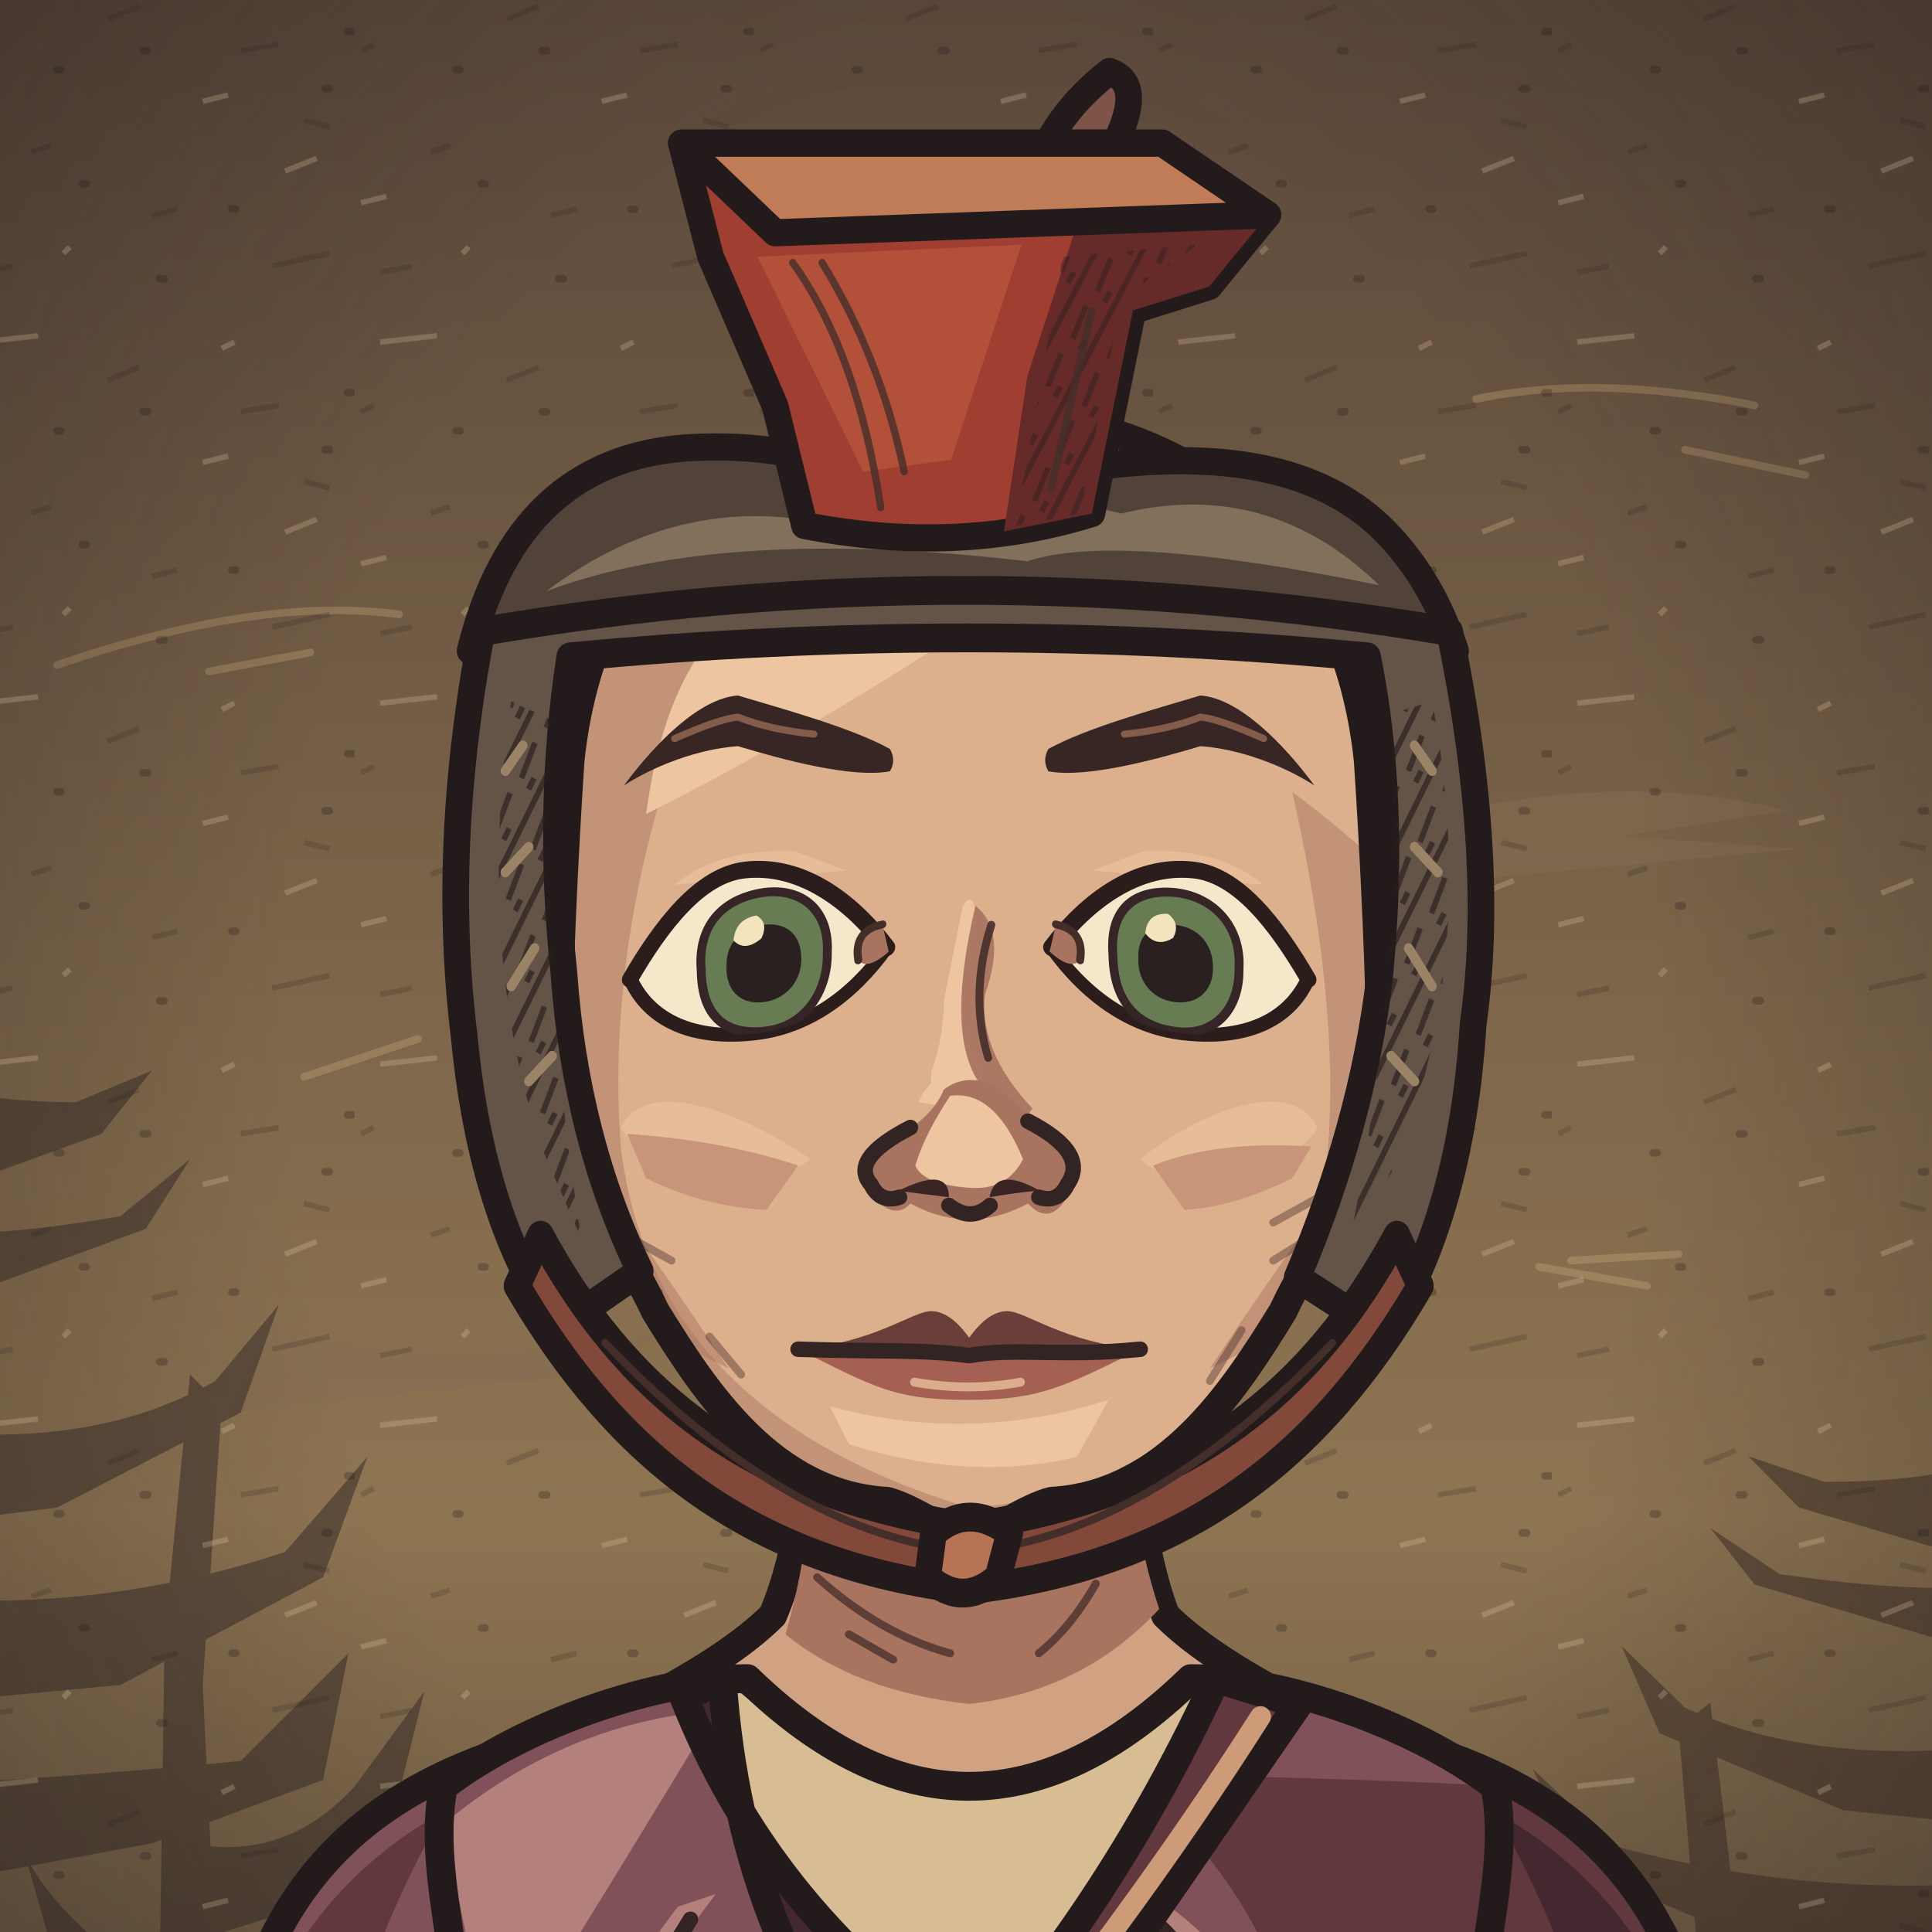
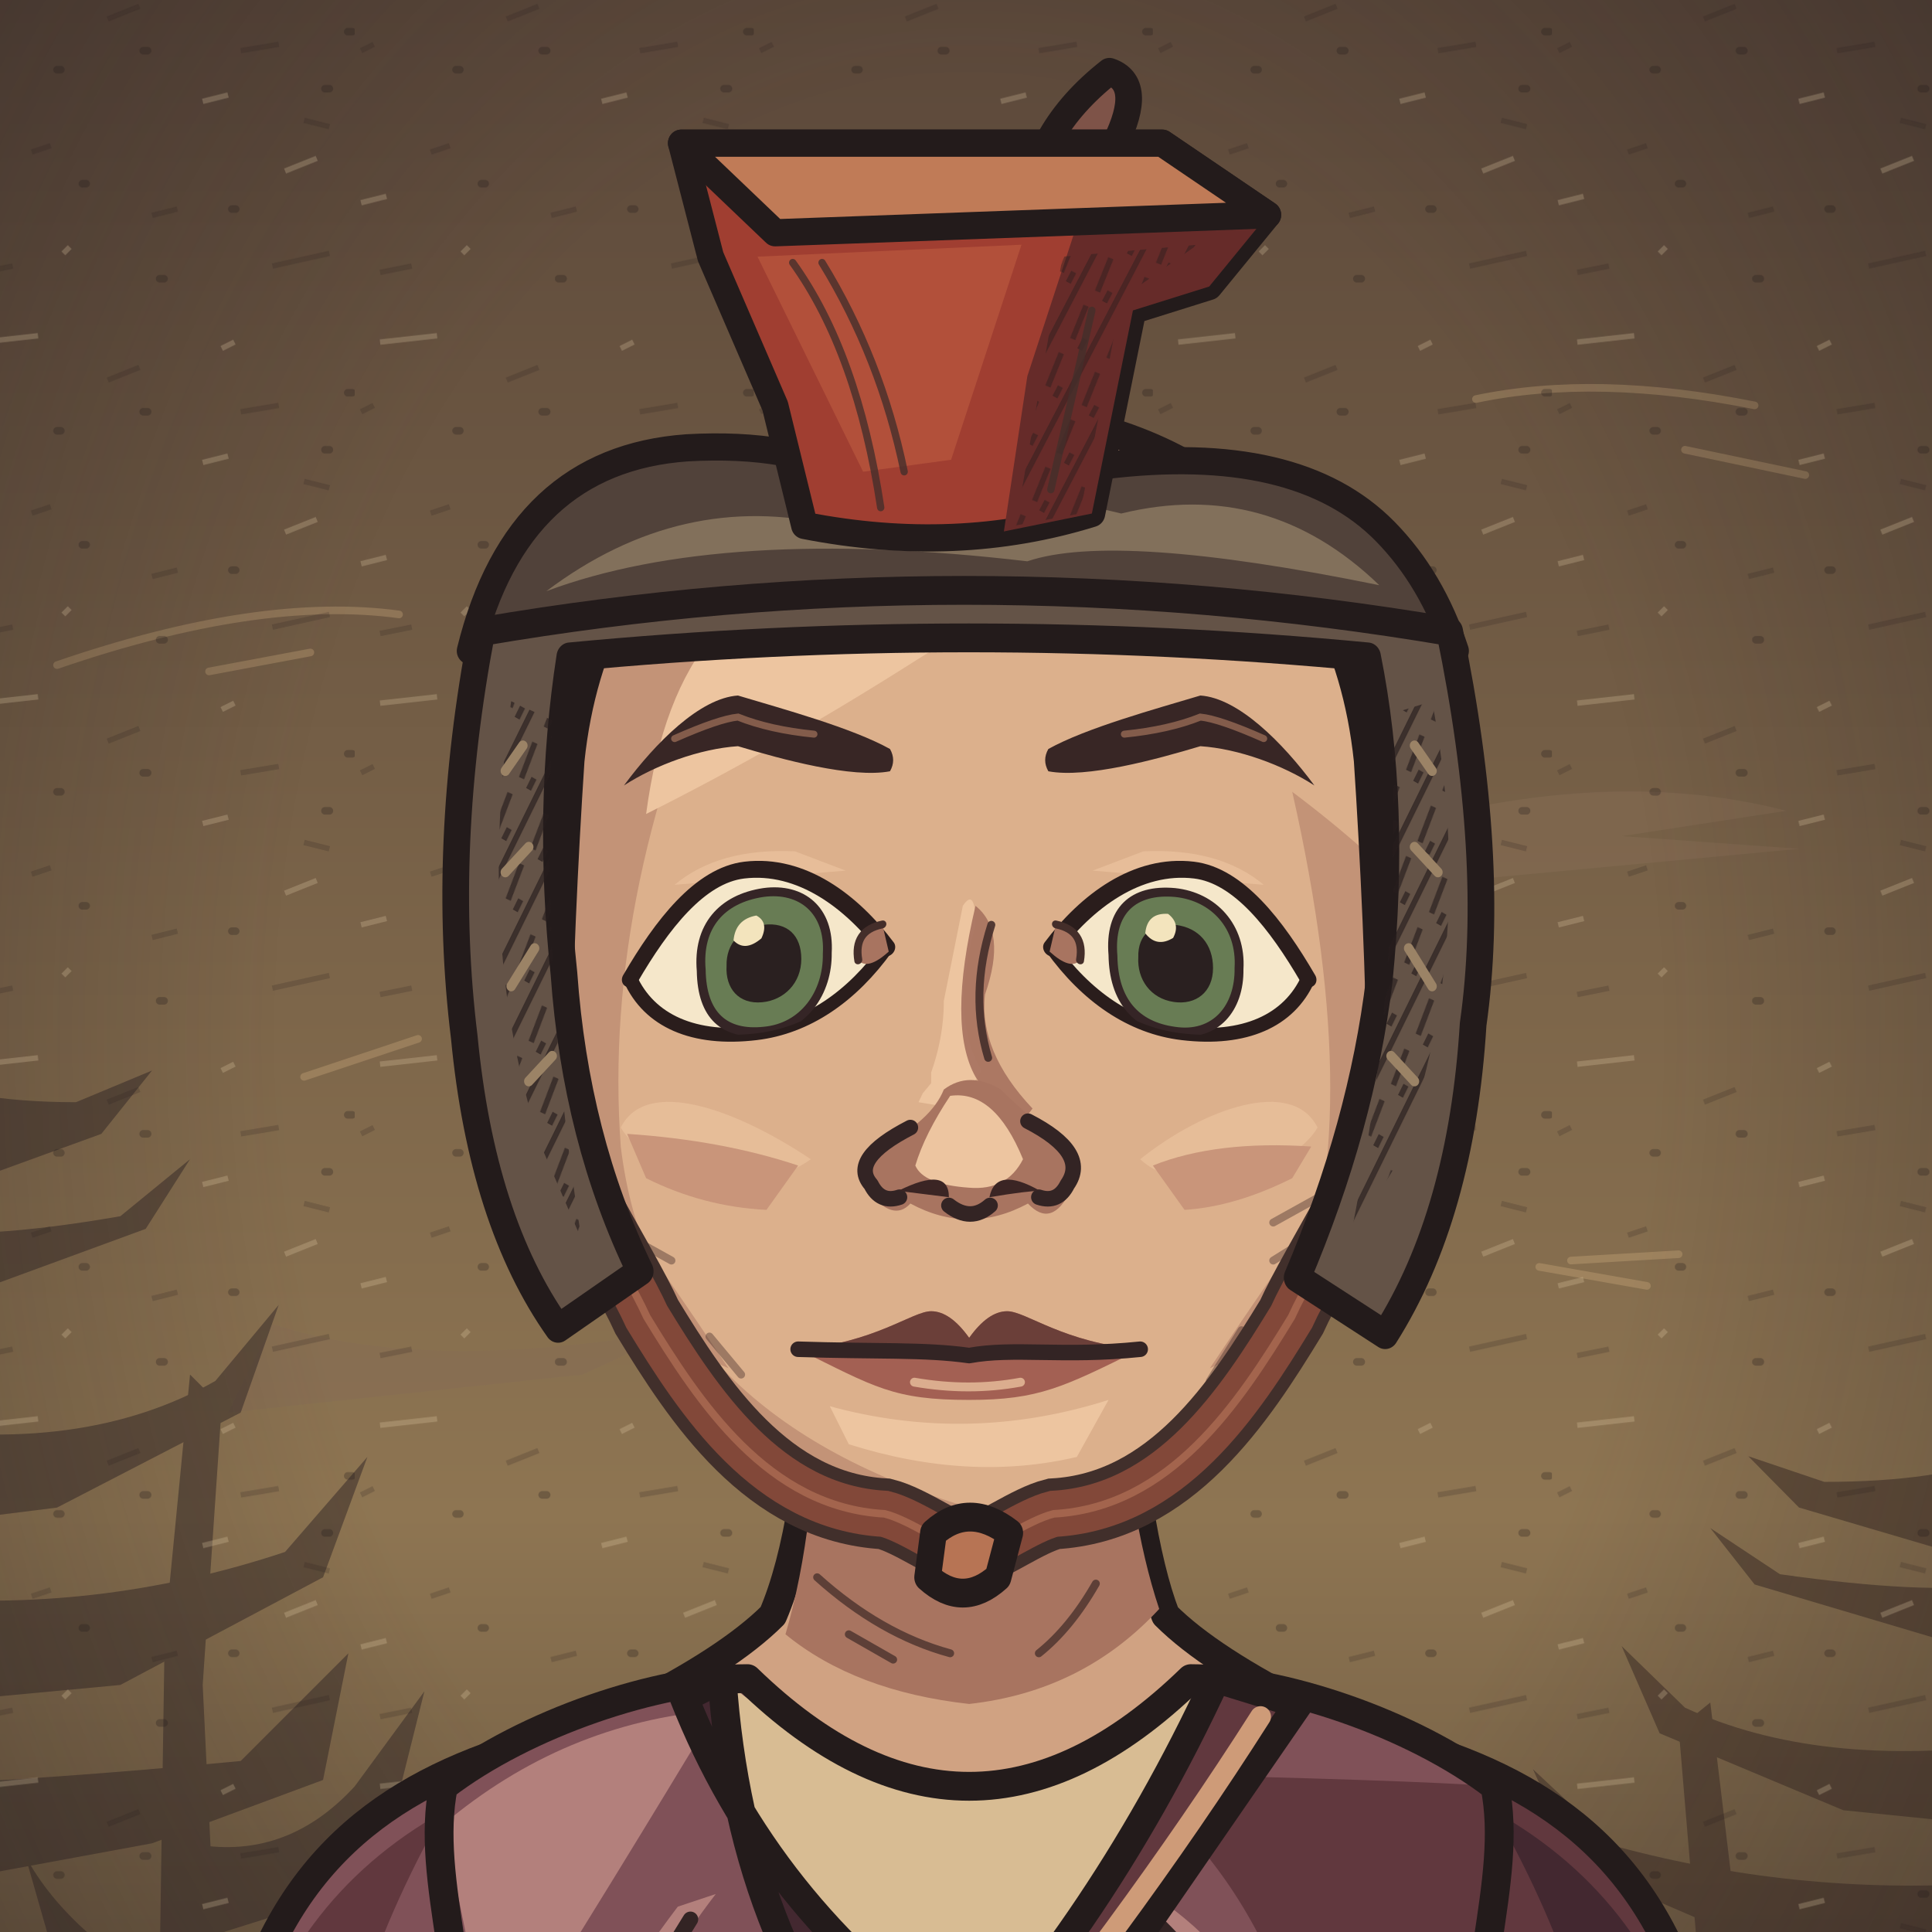
<svg xmlns="http://www.w3.org/2000/svg" xmlns:xlink="http://www.w3.org/1999/xlink" aria-labelledby="title" width="32" height="32" viewBox="7 8 305 305" role="img">
  <defs>
    <style>
      .edge {stroke:#231b1b;stroke-width:4.55;stroke-linecap:round;stroke-linejoin:round}
      .seam {fill:none;stroke:#332424;stroke-width:2.45;stroke-linecap:round;stroke-linejoin:round}
      .etch {fill:none;stroke:#442e2a;stroke-width:1.25;stroke-linecap:round}
      .hair-line {fill:none;stroke:#967661;stroke-width:1.45;stroke-linecap:round}
      .white {fill:#f5e7ca;stroke:#2a1d1c;stroke-width:2.65;stroke-linejoin:round}
      .label {fill:#efdfc1;font:600 20px Georgia,serif}
      .muted {fill:#b8aa96;font:13px 'Segoe UI',sans-serif}
      .section {fill:#dcbb8e;font:600 14px 'Segoe UI',sans-serif}
    </style>
    <linearGradient id="umber" x2="0" y2="1" gradientUnits="objectBoundingBox">
      <stop stop-color="#594639" />
      <stop offset=".56" stop-color="#8e7552" />
      <stop offset="1" stop-color="#3c3029" />
    </linearGradient>
    <linearGradient id="ash" x2="0" y2="1" gradientUnits="objectBoundingBox">
      <stop stop-color="#3b423d" />
      <stop offset=".56" stop-color="#7a7d67" />
      <stop offset="1" stop-color="#242b28" />
    </linearGradient>
    <linearGradient id="rose" x2="0" y2="1" gradientUnits="objectBoundingBox">
      <stop stop-color="#51404a" />
      <stop offset=".56" stop-color="#8a6972" />
      <stop offset="1" stop-color="#372c33" />
    </linearGradient>
    <pattern id="paper-grain" width="63" height="57" patternUnits="userSpaceOnUse">
      <path d="M1 16l2-1m21-4 5-2m16 7 6-1M12 32l3-1m16 11 4-1m20-14 4 1M4 51l5-1m41 0 9-2" fill="none" stroke="#231a1b" stroke-width=".85" opacity=".19" />
      <path d="M4 5l9-1m29 2 2-1M1 40l4-1m12 9 1-1m21-23 4-1m9 12 5-2" fill="none" stroke="#f0dbb5" stroke-width=".85" opacity=".23" />
      <path d="M16 19h.6m13-3h.7m28 6h.7m-39 15h.6m23 4h.6m-12 11h.7m29-39h.7" fill="none" stroke="#21191a" stroke-width="1.2" opacity=".28" stroke-linecap="round" />
    </pattern>
    <pattern id="ink-lines" width="7" height="9" patternUnits="userSpaceOnUse" patternTransform="rotate(28)">
      <path d="M1 -2V10m2.8-8 .6 6m1.9-1v5" stroke="#271d1d" stroke-width=".95" fill="none" opacity=".65" />
    </pattern>
    <radialGradient id="vignette" cx=".5" cy=".39" r=".72">
      <stop offset=".47" stop-color="#20191c" stop-opacity="0" />
      <stop offset="1" stop-color="#20191c" stop-opacity=".48" />
    </radialGradient>
    <g id="firs" fill="currentColor">
      <path d="M10 439Q15 379 12 300L9 220 15 146 15 54 19 80 21 147 28 230 25 326 29 439Z" />
      <path d="M17 169Q27 174 45 174L57 169 49 179 27 187 17 185                M18 194Q29 196 52 192L63 183 56 194 26 205 16 207                M15 225Q46 230 67 218L77 206 71 223 42 238 18 241                M17 252Q48 255 78 245L91 230 84 249 52 266 20 269                M14 282Q40 281 71 278L88 261 84 281 57 291 19 298                M19 312Q43 316 69 310L88 299 84 310 58 322 22 325" />
      <path d="M6 312 0 315V284L11 285M0 266 13 270V250L0 249M0 220 15 221 15 206 0 202                M0 180 16 181V167L0 165M0 141 15 150V138L0 133M0 112 17 127V118L0 104" />
      <path d="M64 440Q55 380 58 324L59 258 63 217 68 222 65 266 68 328 76 440Z                M63 291Q78 294 89 282L100 267 96 283 81 301 62 307                M63 323Q80 323 106 304L98 321 68 339                M63 316Q44 306 37 293L41 307 64 329Z" />
    </g>
    <g id="brambles" fill="none" stroke="currentColor" stroke-linecap="round" stroke-linejoin="round">
      <path stroke-width="3.8" d="M9 440Q13 401 21 380T26 333m-8 57Q39 375 43 352m-28 46Q6 377 0 376M41 440Q41 402 63 385m-20 44q26-6 39-30" />
      <path stroke-width="2" d="M23 364l14-13m-12 4-7-15m20 29 17-4m-15-1 1-11m13 49 2-17m2 14 18-5m-34 32q-12-10-17-10" />
    </g>
    <g id="night-scratches" fill="none" stroke="currentColor" stroke-width="1.2" stroke-linecap="round">
      <path d="M16 113q32-11 54-8m-30 9 16-3m184-40q19-4 44 1m-11 7 19 4                M24 335q33-3 68-16m-44 16 26-4m164-9q31 5 60-3m-39 8 38-3                M27 391q22-6 52-5m168 14q28-8 57-8m-40 11 24-4                M55 178l18-6m177 36 17 3m-12-4 17-1" />
    </g>
    <g id="shirt-setting">
      <rect width="320" height="440" fill="url(#umber)" />
      <path d="M50 217q24 8 64 1l-15 7-56 6m176-90q39-13 70-5l-26 4 28 2-64 6" fill="#856c54" opacity=".5" />
      <use xlink:href="#firs" style="color:#342827" opacity=".52" transform="translate(-26 8)" />
      <use xlink:href="#firs" style="color:#413128" opacity=".58" transform="translate(340 101) scale(-1 .81)" />
      <use xlink:href="#night-scratches" style="color:#dfbb87" opacity=".28" />
      <use xlink:href="#brambles" style="color:#291f22" opacity=".71" />
      <rect width="320" height="440" fill="url(#vignette)" />
      <rect width="320" height="440" fill="url(#paper-grain)" />
    </g>
    <g id="armor-setting">
      <rect width="320" height="440" fill="url(#ash)" />
      <path d="M42 173q49-4 68 3l-43 6 25 3-49 4m151 35q47 10 104-6l-26 14-62 8Z" fill="#707764" opacity=".48" />
      <use xlink:href="#firs" style="color:#27312c" opacity=".64" transform="translate(-36 30)" />
      <use xlink:href="#firs" style="color:#303833" opacity=".75" transform="translate(324 45) scale(-.86 1.03)" />
      <use xlink:href="#brambles" style="color:#252a27" opacity=".62" transform="translate(319 10) scale(-1 1)" />
      <use xlink:href="#night-scratches" style="color:#d8d8a9" opacity=".28" transform="translate(-2 21)" />
      <rect width="320" height="440" fill="url(#vignette)" />
      <rect width="320" height="440" fill="url(#paper-grain)" />
    </g>
    <g id="woman-setting">
      <rect width="320" height="440" fill="url(#rose)" />
      <path d="M44 235q40-4 76-1l-20 6-36 2 19 3-44 5m183-50q35 3 60-3l-24 9-31 2" fill="#775d65" opacity=".6" />
      <use xlink:href="#firs" style="color:#3b2b34" opacity=".58" transform="translate(-20 84) scale(.86 .91)" />
      <use xlink:href="#firs" style="color:#3d2e39" opacity=".68" transform="translate(327 54) scale(-.85 .98)" />
      <path d="M300 440q-2-82-6-173l-9-103 7-35 12 42 9 98 7 171Z                M294 195q-10-18-25-24l-15-1 13-4 11 2 18 15                M285 162q-13-22-34-27l-7 4 7-11 17 4 20 17                M303 242q-18-23-36-27l-13 3 15-9 11 2 21 15" fill="#3a2b33" opacity=".64" />
      <use xlink:href="#brambles" style="color:#2d2229" opacity=".8" transform="translate(12 6)" />
      <use xlink:href="#night-scratches" style="color:#e1b8a8" opacity=".28" transform="translate(0 7)" />
      <rect width="320" height="440" fill="url(#vignette)" />
      <rect width="320" height="440" fill="url(#paper-grain)" />
    </g>
    <pattern id="mail-rings" width="14" height="13" patternUnits="userSpaceOnUse" patternTransform="rotate(-7)">
      <path d="M-1 2q3-3 6 0 1 3-2 5Q0 8-1 5M6 2q3-3 6 0 1 3-2 5Q7 8 6 5M3 8q3-3 6 0 1 3-2 5-3 1-4-2M10 8q3-3 6 0" fill="none" stroke="#2d2c28" stroke-width="1.6" stroke-linecap="round" />
      <path d="M-.5 4q1.5-2 3-1m5 1q1.4-2 3-1M4 10q1.5-2 3-1m4 1q1.4-2 3-1" fill="none" stroke="#9a9b87" stroke-width="1.12" opacity=".78" stroke-linecap="round" />
    </pattern>
    <pattern id="armor-plates" width="47" height="24" patternUnits="userSpaceOnUse" patternTransform="translate(4 4) rotate(2)">
      <path d="M1 0l21 .7 1 18-3 3-17-1-1-4Zm24 1 19-1 2 15-3 7-19-2Z" fill="#85867a" stroke="#352e2a" stroke-width="1.75" stroke-linejoin="round" />
      <path d="M2 2l18 .2-.2 4L5 7 4 17Zm24 0 16-1 1 4-14 2-3 10Z" fill="#a9a58d" />
      <path d="M19 4l4 14-3 3-16-1 13-4Zm22 2 4 10-2 5-17-1 13-4Z" fill="#62655f" />
      <path d="M7 7l1-.5m6 12 3-2m16-7 5-1m-7 5 4-2" fill="none" stroke="#d0c0a0" stroke-width=".9" opacity=".76" />
      <path d="M6 12q2-2 2.7 1-1 2.2-2.7.5Zm12 1q1.8-2 2.4.6-1 2.6-2.5.8Zm11 1q1-2.2 2.8-1-.2 2.9-2.8 2.1Zm12-2q2.2-1.4 2.3.8-1 2.3-2.3.5Z" fill="#3c342d" />
    </pattern>
    <clipPath id="portrait-frame">
      <rect width="320" height="440" />
    </clipPath>
    <clipPath id="wardrobe-torso-mask">
      <path d="M125 273 C111 273 90 280 77 290 C74 305 82 322 80 346 C78 370 88 386 87 400 C86 415 75 431 70 445 H250 C245 431 234 415 233 400 C232 386 242 370 240 346 C238 322 246 305 243 290 C230 280 209 273 195 273 Q160 307 125 273Z" />
    </clipPath>
    <clipPath id="wardrobe-sleeve-mask">
      <path d="M88 284C66 291 50 304 44 332C34 362 33 415 53.5 445H88.5Q108 406 106 336Z" />
    </clipPath>
    <clipPath id="face-shape-clip">
      <path d="M 160 73 C 191 73 219 90 223 128 C 224 143 225 164 225 177 C 225 189 213.19 207 209.55 215 C 201.55 228 191 244 173 245 C 169 246 163.6 250 160 251 C 156.4 250 151 246 147 245 C 129 244 118.45 228 110.45 215 C 106.81 207 95 189 95 177 C 95 164 96 143 97 128 C 101 90 129 73 160 73 Z" />
    </clipPath>
    <clipPath id="face-features-eye-left">
      <path d="M-21 0 C-16 -8 -10 -15 -3 -15 C6 -15 14 -8 19.5 0 C14 7 7 11 -1 11 C-11 11 -18 7 -21 0Z" />
    </clipPath>
    <clipPath id="face-features-eye-right">
      <path d="M-21 0 C-16 -8 -10 -15 -3 -15 C6 -15 14 -8 19.5 0 C14 7 7 11 -1 11 C-11 11 -18 7 -21 0Z" />
    </clipPath>
    <clipPath id="face-features-nose-bridge">
      <path d="M154 144H167V179L172 185V187H149V185L154 179Z" />
    </clipPath>
  </defs>
  <g clip-path="url(#portrait-frame)">
    <use xlink:href="#shirt-setting" />
    <g data-part="neck">
      <g id="face-shape-neck">
        <path d="M 136 219 Q 135 249 129 263 Q 122 270 106 278 L 123 301 197 301 214 278 Q 198 270 191 263 Q 186 250 184 219 Z" fill="#d0a282" class="edge" />
        <path d="M 136 224 184 224 Q 185 247 190 262 Q 178 275 160 277 Q 142 275 131 266 Q 136 249 136 224 Z" fill="#a87460" />
        <path d="M 136 257 q 10 9 21 12 m -16 -3 7 4 m 32 -12 q -4 7 -9 11" class="etch" opacity=".75" />
      </g>
    </g>
    <g id="wardrobe-outfit-steppe_dress" data-outfit="steppe_dress">
      <path d="M88 284C66 291 50 304 44 332C34 362 33 415 53.5 445H88.5Q108 406 106 336Z" fill="#805158" class="edge" data-part="sleeve-outline" data-side="left" />
      <g data-part="sleeve-left" clip-path="url(#wardrobe-sleeve-mask)">
        <path d="M45 337 Q52 308 77 294 Q59 326 60 351 L49 373 Q49 421 60 444 H46 Q31 397 45 337Z" fill="#61383e" />
        <path d="M44 354 Q55 326 64 315 Q55 342 58 359 L41 383Z" fill="url(#ink-lines)" opacity=".44" />
        <path d="M49 376 q10 -11 20 -14 m-18 27 16 -10 M48 414 q4 11 13 21" class="seam" />
        <path d="M50 354 l9 -17 m-9 24 9 -14 m-6 61 10 13" class="etch" />
      </g>
      <g transform="translate(320 0) scale(-1 1)">
        <path d="M88 284C66 291 50 304 44 332C34 362 33 415 53.5 445H88.5Q108 406 106 336Z" fill="#61383e" class="edge" data-part="sleeve-outline" data-side="right" />
        <g data-part="sleeve-right" clip-path="url(#wardrobe-sleeve-mask)">
          <path d="M45 337 Q52 308 77 294 Q59 326 60 351 L49 373 Q49 421 60 444 H46 Q31 397 45 337Z" fill="#432830" />
          <path d="M44 354 Q55 326 64 315 Q55 342 58 359 L41 383Z" fill="url(#ink-lines)" opacity=".44" />
          <path d="M49 376 q10 -11 20 -14 m-18 27 16 -10 M48 414 q4 11 13 21" class="seam" />
          <path d="M50 354 l9 -17 m-9 24 9 -14 m-6 61 10 13" class="etch" />
        </g>
      </g>
      <path d="M125 273 C111 273 90 280 77 290 C74 305 82 322 80 346 C78 370 88 386 87 400 C86 415 75 431 70 445 H250 C245 431 234 415 233 400 C232 386 242 370 240 346 C238 322 246 305 243 290 C230 280 209 273 195 273 Q160 307 125 273Z" fill="#805158" />
      <g data-part="torso" clip-path="url(#wardrobe-torso-mask)">
        <path d="M77 296 Q96 280 120 278 Q105 303 85 335Z" fill="#b3807c" />
        <path d="M184 288 Q230 289 243 290 L260 444 H220 Q229 405 217 371 Q218 313 184 288Z" fill="#61383e" />
        <path d="M78 344 Q88 359 84 381 L69 402 L61 359Z" fill="#61383e" />
        <path d="M210 371 Q226 390 238 386 L237 416 L223 412Z" fill="url(#ink-lines)" opacity=".42" />
        <path d="M120 307 Q103 329 95 361 Q89 342 114 309Z M179 302 Q209 314 216 353 Q203 321 179 302Z" fill="#b3807c" />
        <path d="M133 409 Q124 426 123 444 H113 Q119 423 133 409Z M174 412 Q184 426 192 445 H177Z" fill="#b3807c" />
        <path d="M116 311 Q101 335 92 360 M190 312 Q207 329 228 367 M150 338 q-3 22 3 42 m11 -31 6 35 M129 421 l-7 24 m60 -28 8 27" class="seam" />
        <path d="M98 369 l-7 16 m12 -12 -6 12 M225 355 l6 19 m-11 -12 5 15 M143 367 l2 14 m65 44 4 13" class="etch" />
        <path d="M121 273 Q160 305 199 273 Q184 316 153 345 Q122 312 121 273Z" fill="#d8bc93" />
        <path d="M115 276 Q128 309 158 330 L150 344 Q124 317 121 273Z" fill="#432830" class="edge" />
        <path d="M199 273 Q180 314 151 343 Q116 377 101 398 Q86 423 80 445 L98 445 Q105 420 119 394 Q158 352 172 335 Q192 306 212 277Z" fill="#61383e" class="edge" />
        <path d="M206 279 Q185 312 156 347 Q128 376 108 405 Q93 429 87 444" fill="none" stroke="#ce9b78" stroke-width="3.3" stroke-linecap="round" />
      </g>
      <path d="M125 273 C111 273 90 280 77 290 C74 305 82 322 80 346 C78 370 88 386 87 400 C86 415 75 431 70 445 H250 C245 431 234 415 233 400 C232 386 242 370 240 346 C238 322 246 305 243 290 C230 280 209 273 195 273 Q160 307 125 273Z" fill="none" class="edge" />
      <g data-part="belt" clip-path="url(#wardrobe-torso-mask)">
        <path d="M77 397Q160 408 243 398L242 409Q160 421 78 410Z" fill="#735142" class="edge" />
        <path d="M79 400Q160 413 241 401M80 406Q160 418 240 406" fill="none" stroke="#bb986b" stroke-width="1.55" stroke-linecap="round" />
        <path d="M166 409Q165 416 172 420L175 414 180 429 173 435 169 422 164 428 160 424Z" fill="#967451" class="seam" />
      </g>
    </g>
    <g id="face-shape">
      <path d="M 160 73 C 191 73 219 90 223 128 C 224 143 225 164 225 177 C 225 189 213.19 207 209.55 215 C 201.55 228 191 244 173 245 C 169 246 163.6 250 160 251 C 156.4 250 151 246 147 245 C 129 244 118.45 228 110.45 215 C 106.81 207 95 189 95 177 C 95 164 96 143 97 128 C 101 90 129 73 160 73 Z" fill="#dcb08c" />
      <g clip-path="url(#face-shape-clip)">
        <path d="M 70 141 Q 104 91 123 103 Q 102 148 105 189 Q 110 231 160 246 Q 192 244 211 214 Q 223 186 211 133 Q 235 151 250 174 L 250 265 70 265 Z" fill="#c39377" />
        <path d="M 109 136.5 Q 114 99 142 98 Q 173 89 195 107 Q 174 98 152 112 Q 130 126 109 136.5 Z" fill="#edc5a0" />
        <g transform="translate(160 0) scale(-1 1)">
          <path d="M 25 191 C 37 183 51 178 55 186 C 51 193 34 197.667 25 191 Z" fill="#edc5a0" opacity=".605" />
          <path d="M 27 192 Q 39 188 54 187 L 51 194 Q 42 198.5 32 199 Z" fill="#c9957a" />
          <path d="M 56 198 Q 48 209 38 224 Q 52 218 62 202 Z" fill="#a87460" opacity=".51" />
        </g>
        <g transform="translate(160 0) scale(1 1)">
          <path d="M 27 191 C 37 183 51 178 55 186 C 51 193 34 197.667 27 191 Z" fill="#edc5a0" opacity=".605" />
          <path d="M 29 192 Q 39 188 54 189 L 51 194 Q 42 198.5 34 199 Z" fill="#c9957a" />
          <path d="M 56 198 Q 48 209 38 224 Q 52 218 62 202 Z" fill="#a87460" opacity=".51" />
        </g>
        <path d="M 92 183 Q 99 211 120 232 L 132 247 119 248 Q 98 234 85 212 Z M 229 184 Q 224 217 203 241 L 193 250 209 247 Q 230 233 240 211 Z" fill="url(#ink-lines)" opacity=".42" />
        <path d="M 138 230 Q 160 236 182 229 L 177 238 Q 160 242 141 236 Z" fill="#edc5a0" />
        <path d="M 104 202 l 9 5 m -8 1 6 4 m 97 -11 9 -5 m -9 11 8 -5 m -97 17 5 6 m 74 1 5 -8" class="etch" opacity=".42" />
      </g>
      <path d="M 160 73 C 191 73 219 90 223 128 C 224 143 225 164 225 177 C 225 189 213.19 207 209.55 215 C 201.55 228 191 244 173 245 C 169 246 163.6 250 160 251 C 156.4 250 151 246 147 245 C 129 244 118.45 228 110.45 215 C 106.81 207 95 189 95 177 C 95 164 96 143 97 128 C 101 90 129 73 160 73 Z" fill="none" class="edge" />
    </g>
    <g clip-path="url(#face-shape-clip)">
      <g data-part="eyes">
        <g transform="matrix(1 -0.12 0 1 127.5 160)">
          <path d="M-14 -14 Q-7 -19 5 -17 L13 -13" fill="#edc5a0" opacity=".65" />
          <path d="M-21 0 C-16 -8 -10 -15 -3 -15 C6 -15 14 -8 19.5 0 C14 7 7 11 -1 11 C-11 11 -18 7 -21 0Z" class="white" style="stroke-width:2.15" />
          <g clip-path="url(#face-features-eye-left)">
            <g transform="translate(0 0) scale(1 1)">
              <path d="M-9.8 0 C-10.4 -7 -6.6 -10.9 0 -11.1 C6.1 -11.2 10.5 -7 10.1 -.3 C10.2 5.9 6.4 11 0 10.8 C-6.1 10.7 -9.7 7.2 -9.8 0Z" fill="#687c54" stroke="#352526" stroke-width="1.4" />
              <path d="M-5.8 -.2C-5.9-3.8-3.5-6 .1-6 3.8-6 6-3.6 6 .1 6 3.9 3.3 6.3-.2 6.2-3.9 6.1-6 3.3-5.8-.2Z" fill="#2a2020" />
              <path d="M-4.7-4.1Q-4.4-7.4-1.1-7.6 .9-6.3-.3-3.9-2.9-2-4.7-4.1Z" fill="#f3e4bd" />
            </g>
          </g>
          <path d="M-21 0 C-16 -8 -10 -15 -3 -15 C6 -15 14 -8 19.5 0" fill="none" stroke="#2a1d1c" stroke-width="2.65" stroke-linecap="round" />
          <path d="M18.8 -3.8 Q14.2 -3.4 15 1.4 Q16.5 3.2 19.8 .6Z" fill="#a87460" />
          <path d="M18.8 -3.8 Q14.2 -3.4 15 1.4" class="etch" />
        </g>
        <g transform="matrix(-1 -0.12 0 1 192.5 160)">
          <path d="M-14 -14 Q-7 -19 5 -17 L13 -13" fill="#edc5a0" opacity=".65" />
          <path d="M-21 0 C-16 -8 -10 -15 -3 -15 C6 -15 14 -8 19.5 0 C14 7 7 11 -1 11 C-11 11 -18 7 -21 0Z" class="white" style="stroke-width:2.15" />
          <g clip-path="url(#face-features-eye-right)">
            <g transform="translate(0 0) scale(-1 1)">
              <path d="M-9.8 0 C-10.4 -7 -6.6 -10.9 0 -11.1 C6.1 -11.2 10.5 -7 10.1 -.3 C10.2 5.9 6.4 11 0 10.8 C-6.1 10.7 -9.7 7.2 -9.8 0Z" fill="#687c54" stroke="#352526" stroke-width="1.4" />
              <path d="M-5.8 -.2C-5.9-3.8-3.5-6 .1-6 3.8-6 6-3.6 6 .1 6 3.9 3.3 6.3-.2 6.2-3.9 6.1-6 3.3-5.8-.2Z" fill="#2a2020" />
              <path d="M-4.7-4.1Q-4.4-7.4-1.1-7.6 .9-6.3-.3-3.9-2.9-2-4.7-4.1Z" fill="#f3e4bd" />
            </g>
          </g>
          <path d="M-21 0 C-16 -8 -10 -15 -3 -15 C6 -15 14 -8 19.5 0" fill="none" stroke="#2a1d1c" stroke-width="2.65" stroke-linecap="round" />
          <path d="M18.8 -3.8 Q14.2 -3.4 15 1.4 Q16.5 3.2 19.8 .6Z" fill="#a87460" />
          <path d="M18.8 -3.8 Q14.2 -3.4 15 1.4" class="etch" />
        </g>
      </g>
      <g data-part="brows">
        <g transform="matrix(1 0 0 1 127.5 129)">
          <path d="M-22 3 C-17 -3.76 -10 -10.8 -4 -11.2 C3 -9.1 14 -6.1 20 -2.76 Q21 -1 20 0.76 C14 1.9 3 -1.1 -4 -3.2 C-10 -2.8 -17 -0.24 -22 3Z" fill="#382625" />
          <path d="M-14 -4.4 Q-7 -7.5 -4 -7.8 Q1 -5.8 8 -5.1" fill="none" stroke="#835c4b" stroke-width="1.1" stroke-linecap="round" />
        </g>
        <g transform="matrix(-1 0 0 1 192.5 129)">
          <path d="M-22 3 C-17 -3.76 -10 -10.8 -4 -11.2 C3 -9.1 14 -6.1 20 -2.76 Q21 -1 20 0.76 C14 1.9 3 -1.1 -4 -3.2 C-10 -2.8 -17 -0.24 -22 3Z" fill="#382625" />
          <path d="M-14 -4.4 Q-7 -7.5 -4 -7.8 Q1 -5.8 8 -5.1" fill="none" stroke="#835c4b" stroke-width="1.1" stroke-linecap="round" />
        </g>
      </g>
      <g data-part="nose">
        <g clip-path="url(#face-features-nose-bridge)">
          <path d="M159 151 Q161 148 161 154 Q157 169 162 177 L158 183 152 182 Q156 174 156 166Z" fill="#edc5a0" />
          <path d="M161 151 Q166 155 162.5 165 Q161.5 174 170 183 L167 187 161 178 Q156.5 170 161 151Z" fill="#a87460" opacity=".93" />
          <path d="M163.5 154 Q160 165 163 175" class="etch" opacity=".9" />
        </g>
        <path d="M156 180 Q160 177 165 180 C167 182 169.28 184 174 188 Q178 192 176 196 Q173 202 169.28 198 Q160 203 150.72 198 Q148 201 144 196 Q142 192 146 189 Q154 185 156 180Z" fill="#a87460" />
        <path d="M157 181 Q164 180 168.5 191 Q165.95 196 160 195.5 Q152.775 195 151.5 192 Q153 187 157 181Z" fill="#edc5a0" />
        <path d="M150.72 186 Q141 191 144.5 195 Q146 198 149 197 M169.28 185 Q179 190 175.5 195 Q174 198 171 197" class="seam" />
        <path d="M148.8 196 q8 -4 8 1 q-8 -1 -8 -1Z M163.2 197 q1 -5 8 -1 q-2 0 -8 1Z" fill="#3b2524" />
        <path d="M156.8 198.3 Q160.25 201 163.3 198.3" class="seam" />
      </g>
      <g data-part="mouth">
        <path d="M133 221 C145.15 220 151 215 154 215 Q157 215 160 219.2 Q163 215 166 215 C169 215 174.85 220 187 221 C174.85 227 171 229 160 229 C148 229 145.15 227 133 221Z" fill="#a36053" />
        <path d="M133 221 C145.15 220 151 215 154 215 Q157 215 160 219.2 Q163 215 166 215 C169 215 174.85 220 187 221 C174.85 222.25 167 220.7 160 222 C153 221 145.15 221.4 133 221Z" fill="#56322f" opacity=".72" />
        <path d="M133 221 C145.15 221.4 153 221 160 222 C167 220.7 174.85 222.25 187 221" class="seam" />
        <path d="M151.36 226.2 Q160 227.7 168.1 226.2" fill="none" stroke="#edc5a0" stroke-width="1.4" stroke-linecap="round" opacity=".76" />
      </g>
    </g>
    <g id="headgear-bocca">
      <g transform="matrix(0.926 0 0 0.943 11.765 2.312)">
        <path d="M75 115 Q83 83 112 81 Q130 80 141 86 Q159 79 183 84 Q216 80 231 95 Q239 103 243 115 Q164 110 75 115Z" fill="#51423a" class="edge" />
        <path d="M88 105 Q111 88 137 94 Q157 85 186 92 Q211 86 230 104 Q185 95 170 100 Q118 94 88 105Z" fill="#82705b" />
        <path d="M170 42 Q171 28 184 18 Q190 20 185 30 L178 44Z" fill="#7e5348" class="edge" />
        <path d="M132 94 L127 74 L116 49 L111 30 L193 30 L211 42 L201 54 L188 58 L181 92 Q158 99 132 94Z" fill="#a03e31" class="edge" />
        <path d="M178 45 L211 42 L201 54 L188 58 L181 92 L166 95 L170 69Z" fill="#662b29" />
        <path d="M111 30 L193 30 L211 42 L127 45Z" fill="#c07b57" class="edge" />
        <path d="M124 49 L169 47 L157 83 L142 85Z" fill="#b2503a" />
        <path d="M176 49 L199 47 L186 56 L179 92 L168 94Z" fill="url(#ink-lines)" opacity=".65" />
        <path d="M130 50 Q141 65 145 91 M135 50 Q145 66 149 85 M181 58 L174 88" class="etch" opacity=".8" />
      </g>
+       <path d="M89.59 177 C93.245 189 105.374 207.613 109.112 215.902 C117.328 229.37 128.163 245.948 146.649 246.984 C150.757 248.02 156.303 252.164 160 253.2 C163.697 252.164 169.243 248.02 173.351 246.984 C191.837 245.948 202.672 229.37 210.888 215.902 C214.626 207.613 226.755 189 230.41 177" fill="none" id="headgear-chin-band" stroke="#412f2b" stroke-width="11.2" stroke-linecap="round" />
+       <path d="M89.59 177 C93.245 189 105.374 207.613 109.112 215.902 C117.328 229.37 128.163 245.948 146.649 246.984 C150.757 248.02 156.303 252.164 160 253.2 C163.697 252.164 169.243 248.02 173.351 246.984 C191.837 245.948 202.672 229.37 210.888 215.902 C214.626 207.613 226.755 189 230.41 177" fill="none" stroke="#824839" stroke-width="7.3" stroke-linecap="round" data-material-surface="base" />
+       <path d="M89.59 177 C93.245 189 105.374 207.613 109.112 215.902 C117.328 229.37 128.163 245.948 146.649 246.984 C150.757 248.02 156.303 252.164 160 253.2 C163.697 252.164 169.243 248.02 173.351 246.984 C191.837 245.948 202.672 229.37 210.888 215.902 C214.626 207.613 226.755 189 230.41 177" fill="none" stroke="#b07155" stroke-width="1.2" opacity=".7" />
      <g transform="matrix(0.926 0 0 1 11.765 -4.3)">
        <path d="M77 112 Q159 99 242 112 Q250 148 246 174 Q244 204 231 223 L216 214 Q227 190 230 167 Q233 139 228 116 Q160 110 92 116 Q88 140 91 166 Q93 192 104 213 L90 222 Q77 205 74 176 Q70 146 77 112Z" fill="#645347" class="edge" />
        <path d="M82 123 Q76 162 87 193 L94 208 Q87 168 89 126Z M239 123 Q247 162 233 196 L225 208 Q234 167 232 125Z" fill="url(#ink-lines)" />
        <path d="M81 134 L84 130 M81 150 L85 146 M82 168 L86 162 M85 183 L89 179 M239 134 L236 130 M240 150 L236 146 M239 168 L235 162 M236 183 L232 179" fill="none" stroke="#9b8366" stroke-width="1.6" stroke-linecap="round" />
      </g>
      <g transform="matrix(0.926 0 0 1 11.765 1)">
-         <path d="M87 202 C101 226 122 243 160 248 C198 243 219 226 233 202 L237 210 C220 237 197 254 160 258 C123 254 100 237 83 210Z" fill="#824839" class="edge" />
-         <path d="M98 219 Q126 246 153 251 M167 251 Q194 246 222 219" class="etch" />
        <path d="M154 249 Q160 244 167 249 L165 256 Q159 261 153 256Z" fill="#b77454" class="edge" />
      </g>
    </g>
  </g>
</svg>
